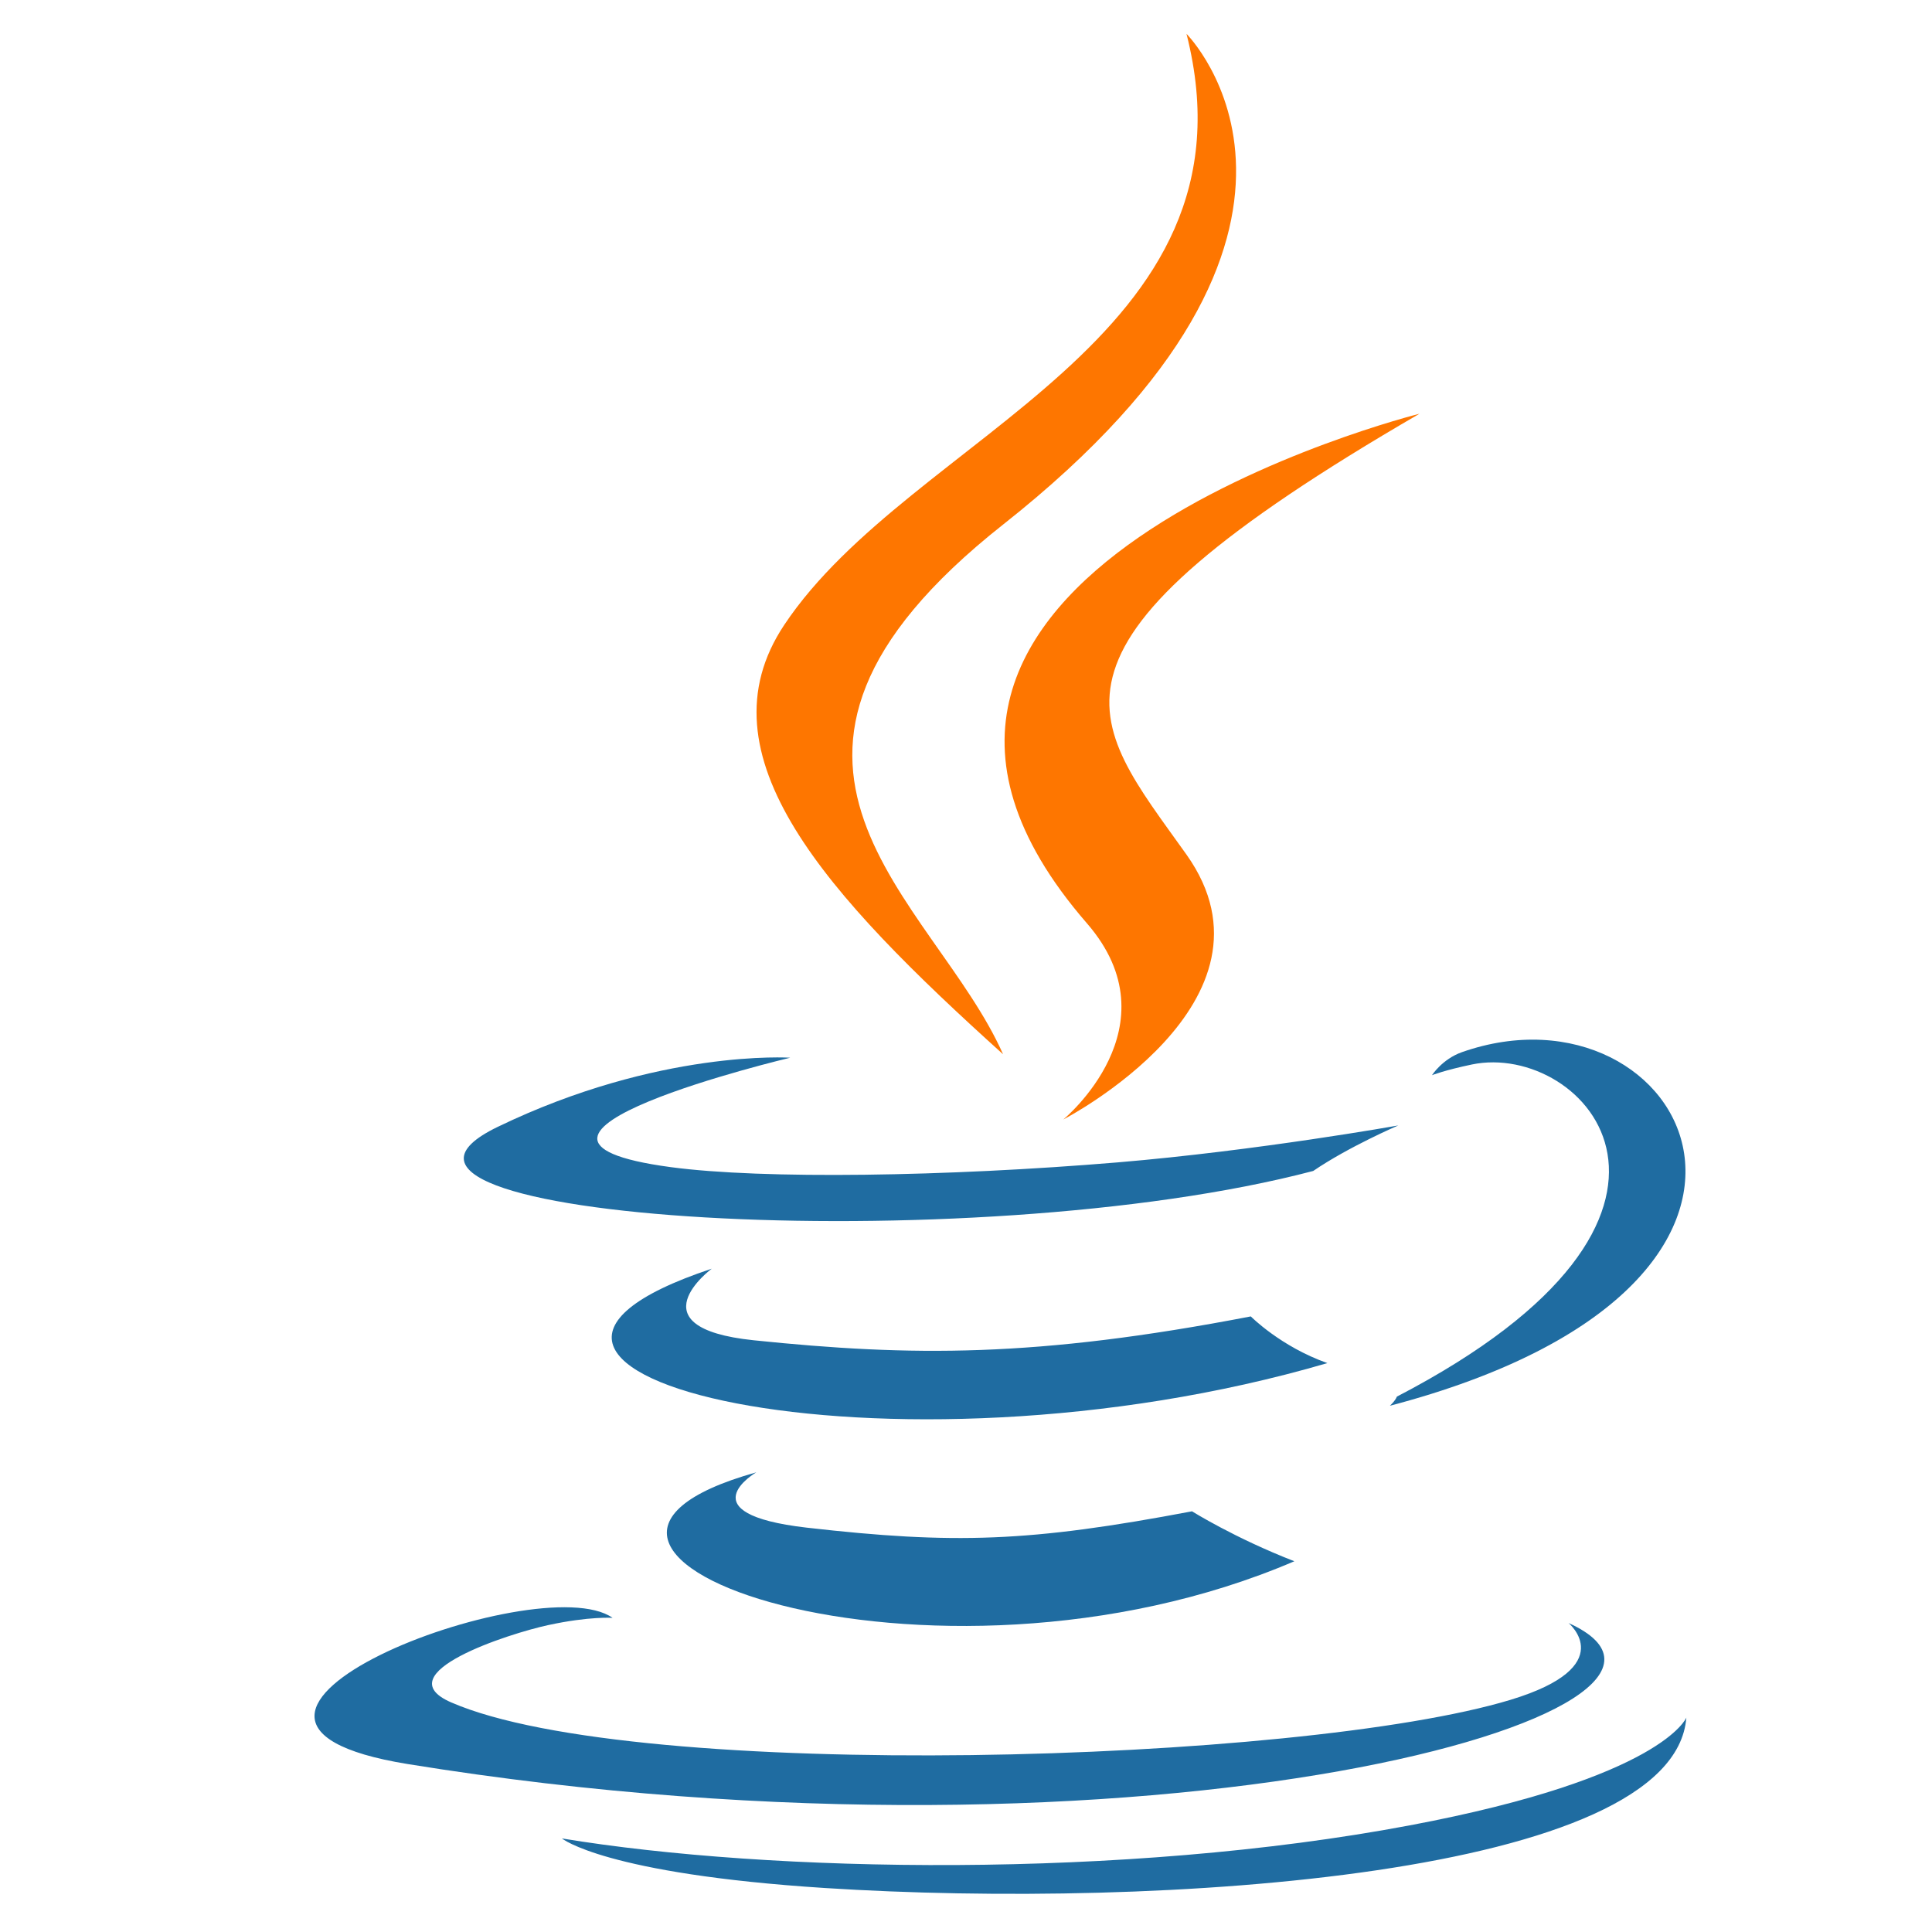
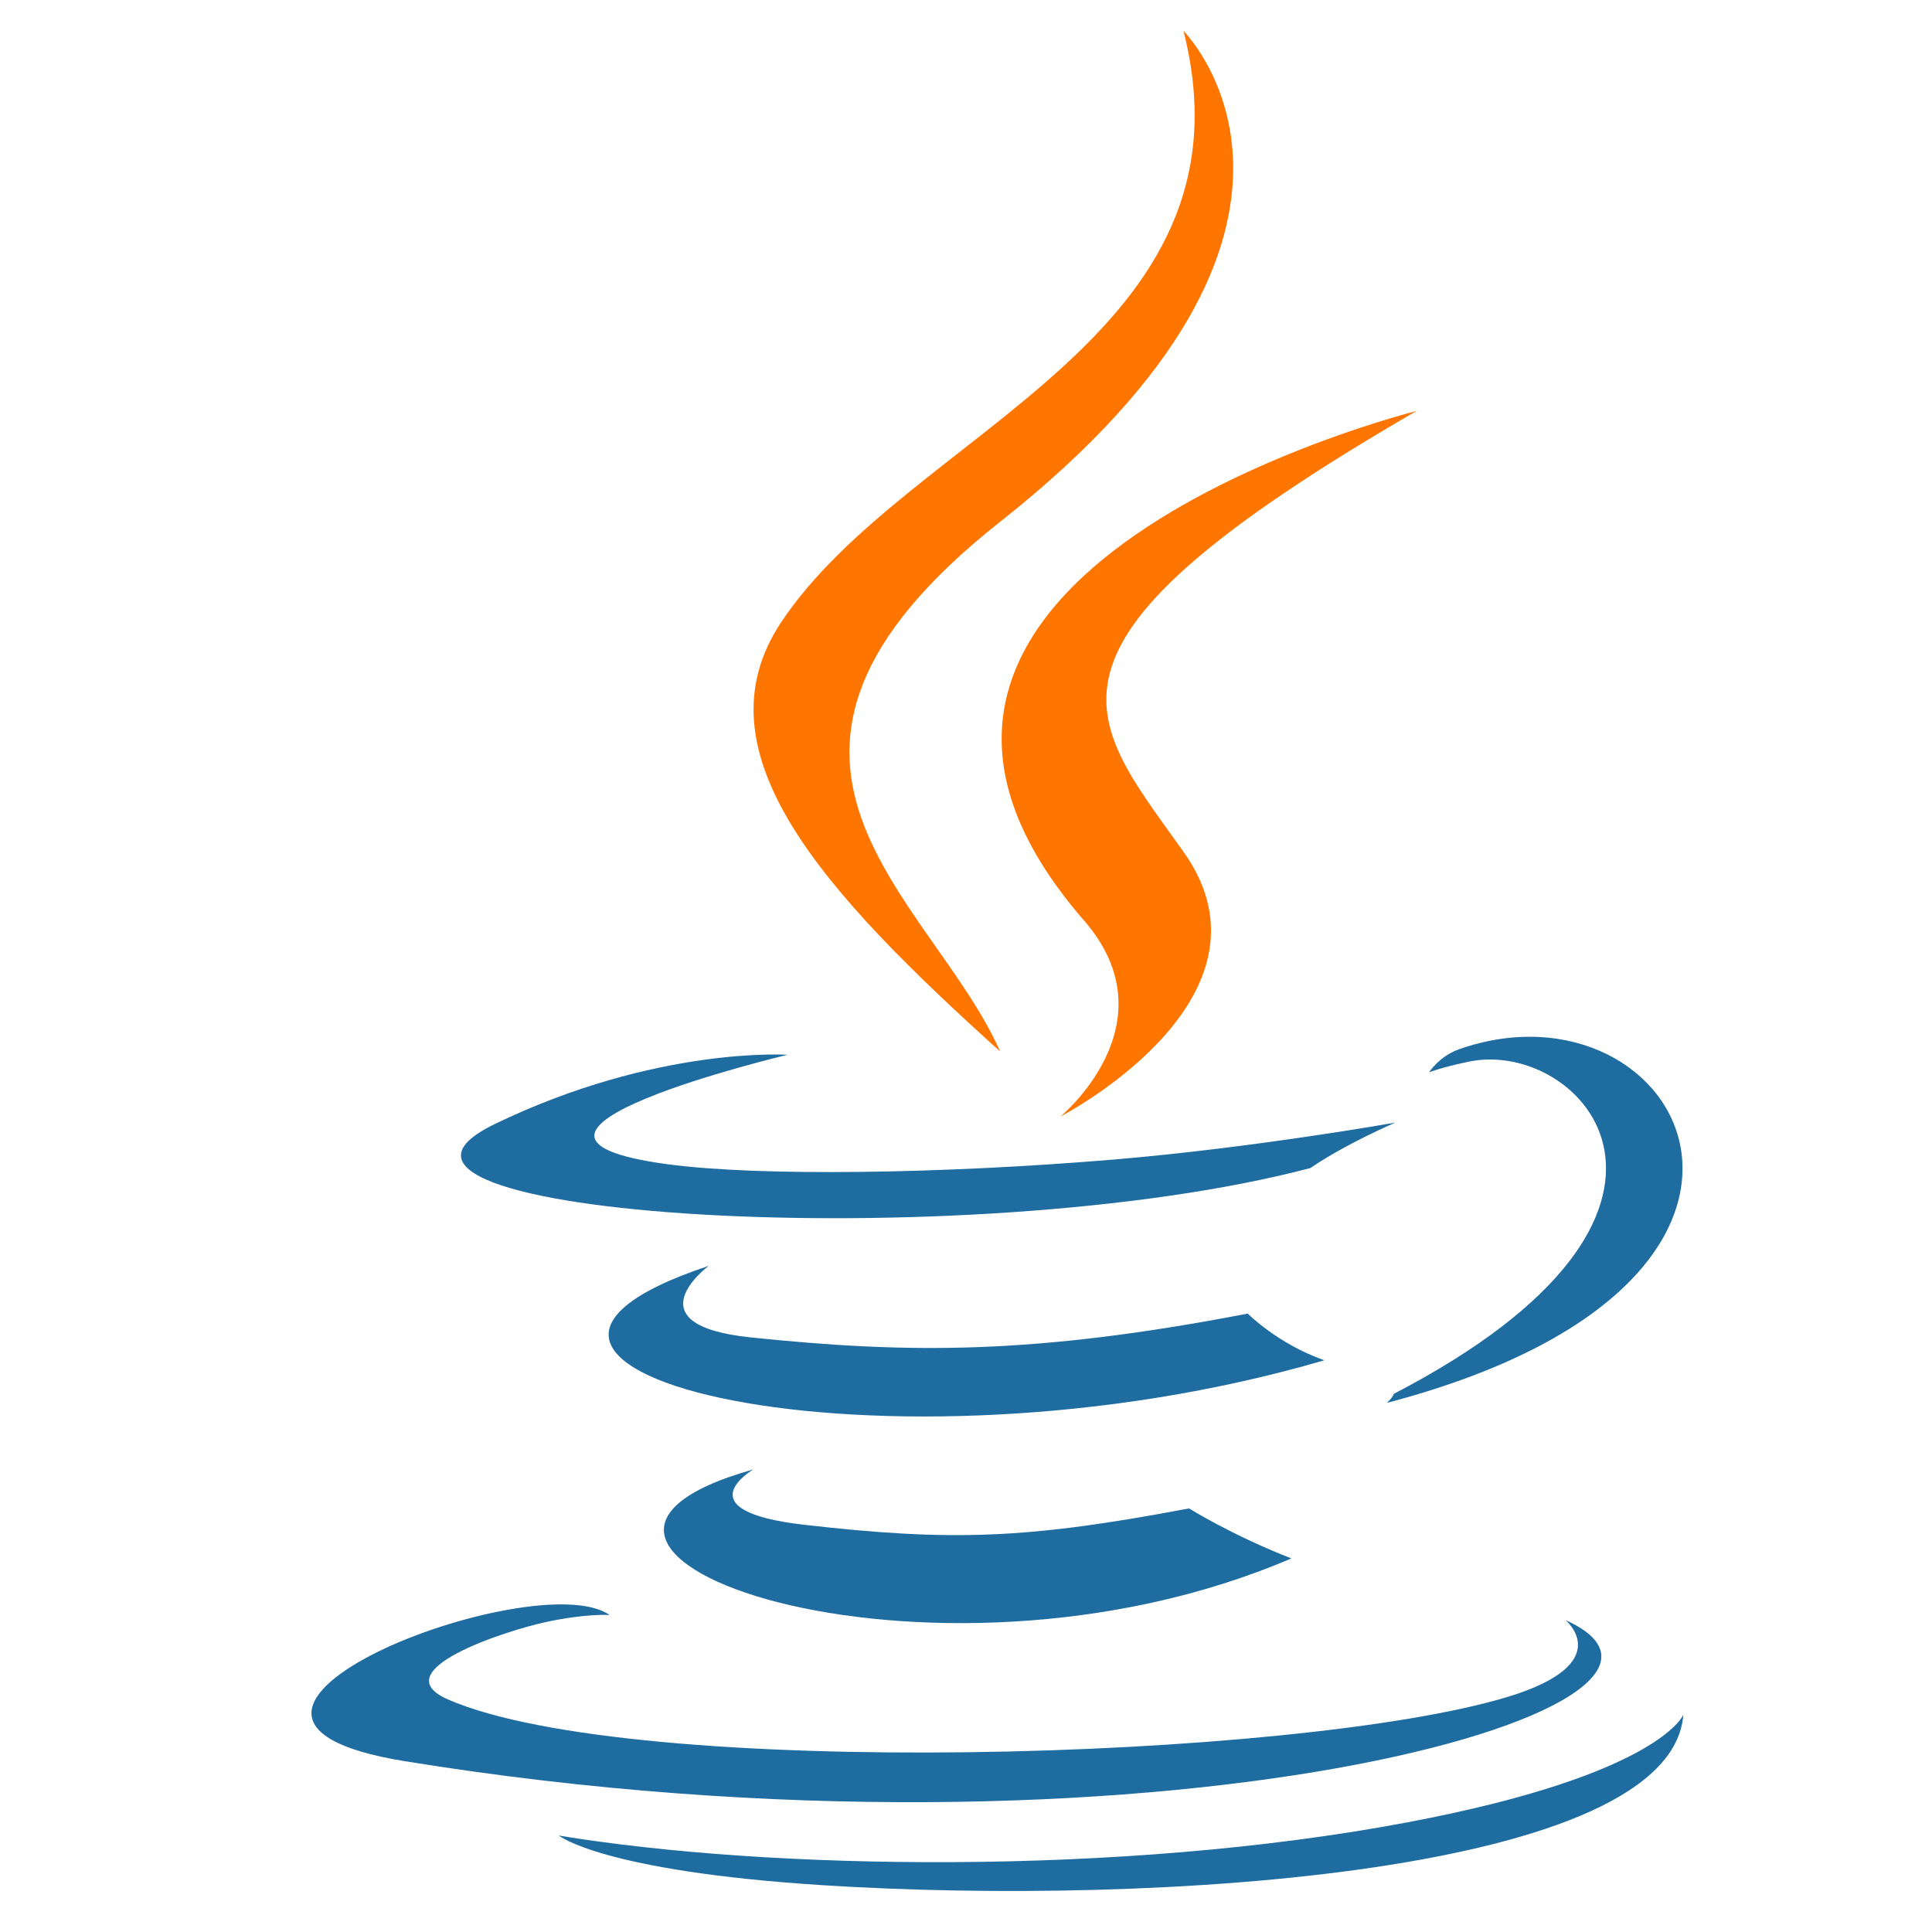
- <svg xmlns="http://www.w3.org/2000/svg" version="1.1" id="Layer_1" x="0px" y="0px" width="24" height="24" viewBox="0 0 30.829 30.829" xml:space="preserve">
+ <svg xmlns="http://www.w3.org/2000/svg" version="1.1" id="Layer_1" x="0px" y="0px" width="24" height="24" viewBox="0 0 24 24" xml:space="preserve">
  <defs id="defs31" />
-   <path style="fill:#1f6ca1;stroke-width:0.08;fill-opacity:1" d="m 12.068,23.494 c 0,0 -1.134,0.66 0.807,0.883 2.352,0.268 3.554,0.23 6.146,-0.261 0,0 0.681,0.427 1.633,0.797 -5.81,2.49 -13.15,-0.144 -8.586,-1.419" id="path4" />
-   <path style="fill:#1f6ca1;stroke-width:0.08;fill-opacity:1" d="m 11.358,20.244 c 0,0 -1.272,0.942 0.671,1.143 2.512,0.259 4.497,0.28 7.93,-0.381 0,0 0.475,0.481 1.222,0.745 -7.025,2.054 -14.85,0.162 -9.822,-1.507" id="path6" />
-   <path style="fill:#fe7600;stroke-width:0.08;fill-opacity:1" d="m 17.343,14.732 c 1.432,1.648 -0.376,3.132 -0.376,3.132 0,0 3.635,-1.877 1.966,-4.227 -1.559,-2.191 -2.755,-3.28 3.718,-7.035 0,0 -10.161,2.538 -5.308,8.13" id="path8" />
-   <path style="fill:#1f6ca1;stroke-width:0.08;fill-opacity:1" d="m 25.028,25.897 c 0,0 0.839,0.692 -0.924,1.227 -3.354,1.016 -13.959,1.323 -16.905,0.041 -1.059,-0.461 0.927,-1.1 1.552,-1.234 0.652,-0.141 1.024,-0.115 1.024,-0.115 -1.178,-0.83 -7.612,1.629 -3.269,2.333 11.847,1.921 21.595,-0.865 18.522,-2.251" id="path10" />
-   <path style="fill:#1f6ca1;stroke-width:0.08;fill-opacity:1" d="m 12.613,16.877 c 0,0 -5.394,1.281 -1.91,1.747 1.471,0.197 4.404,0.152 7.135,-0.076 2.232,-0.188 4.474,-0.589 4.474,-0.589 0,0 -0.787,0.337 -1.357,0.726 -5.478,1.441 -16.06,0.77 -13.014,-0.703 2.576,-1.245 4.671,-1.104 4.671,-1.104" id="path12" />
-   <path style="fill:#1f6ca1;stroke-width:0.08;fill-opacity:1" d="m 22.29,22.286 c 5.569,-2.894 2.994,-5.674 1.197,-5.3 -0.44,0.092 -0.637,0.171 -0.637,0.171 0,0 0.164,-0.256 0.476,-0.367 3.555,-1.25 6.289,3.686 -1.148,5.642 0,8e-5 0.086,-0.077 0.112,-0.146" id="path14" />
-   <path style="fill:#fe7600;stroke-width:0.08;fill-opacity:1" d="m 18.933,0.54 c 0,0 3.084,3.085 -2.925,7.829 -4.819,3.805 -1.099,5.975 -0.002,8.454 -2.813,-2.538 -4.877,-4.772 -3.492,-6.851 2.033,-3.052 7.663,-4.532 6.419,-9.432" id="path16" />
-   <path style="fill:#1f6ca1;stroke-width:0.08;fill-opacity:1" d="m 13.161,30.127 c 5.345,0.342 13.553,-0.19 13.748,-2.719 0,0 -0.374,0.959 -4.417,1.72 -4.562,0.859 -10.189,0.758 -13.526,0.208 8e-5,-8e-5 0.683,0.565 4.196,0.791" id="path18" />
+   <path style="fill:#1f6ca1;fill-opacity:1;stroke-width:0.062" d="m 9.358,18.254 c 0,0 -0.883,0.513 0.628,0.687 1.831,0.209 2.767,0.179 4.785,-0.203 0,0 0.53,0.333 1.271,0.621 C 11.519,21.298 5.805,19.247 9.358,18.254" id="path4" />
+   <path style="fill:#1f6ca1;fill-opacity:1;stroke-width:0.062" d="m 8.805,15.724 c 0,0 -0.99,0.733 0.522,0.89 1.956,0.202 3.501,0.218 6.173,-0.296 0,0 0.37,0.375 0.951,0.58 -5.469,1.599 -11.56,0.126 -7.647,-1.173" id="path6" />
+   <path style="fill:#fe7600;fill-opacity:1;stroke-width:0.062" d="m 13.465,11.433 c 1.115,1.283 -0.293,2.438 -0.293,2.438 0,0 2.83,-1.461 1.53,-3.29 -1.214,-1.706 -2.145,-2.554 2.895,-5.476 0,0 -7.91,1.976 -4.132,6.329" id="path8" />
+   <path style="fill:#1f6ca1;fill-opacity:1;stroke-width:0.062" d="m 19.447,20.125 c 0,0 0.653,0.538 -0.72,0.955 -2.611,0.791 -10.867,1.03 -13.16,0.032 -0.824,-0.359 0.722,-0.856 1.208,-0.961 0.507,-0.11 0.797,-0.089 0.797,-0.089 -0.917,-0.646 -5.926,1.268 -2.545,1.816 9.223,1.496 16.812,-0.673 14.42,-1.753" id="path10" />
+   <path style="fill:#1f6ca1;fill-opacity:1;stroke-width:0.062" d="m 9.783,13.103 c 0,0 -4.2,0.997 -1.487,1.36 1.145,0.153 3.428,0.119 5.555,-0.06 1.738,-0.147 3.483,-0.458 3.483,-0.458 0,0 -0.613,0.262 -1.056,0.565 -4.265,1.122 -12.503,0.6 -10.131,-0.547 2.006,-0.97 3.637,-0.86 3.637,-0.86" id="path12" />
+   <path style="fill:#1f6ca1;fill-opacity:1;stroke-width:0.062" d="m 17.316,17.314 c 4.335,-2.253 2.331,-4.418 0.932,-4.126 -0.343,0.071 -0.496,0.133 -0.496,0.133 0,0 0.127,-0.199 0.37,-0.286 2.768,-0.973 4.896,2.87 -0.893,4.392 0,6.3e-5 0.067,-0.06 0.087,-0.114" id="path14" />
+   <path style="fill:#fe7600;fill-opacity:1;stroke-width:0.062" d="m 14.703,0.385 c 0,0 2.401,2.402 -2.277,6.095 -3.751,2.962 -0.855,4.652 -0.002,6.582 C 10.234,11.085 8.627,9.346 9.705,7.728 11.288,5.352 15.671,4.2 14.702,0.385" id="path16" />
+   <path style="fill:#1f6ca1;fill-opacity:1;stroke-width:0.062" d="m 10.209,23.418 c 4.161,0.266 10.551,-0.148 10.702,-2.117 0,0 -0.291,0.746 -3.439,1.339 -3.552,0.668 -7.932,0.59 -10.53,0.162 6.2e-5,-6.3e-5 0.532,0.44 3.267,0.616" id="path18" />
</svg>
